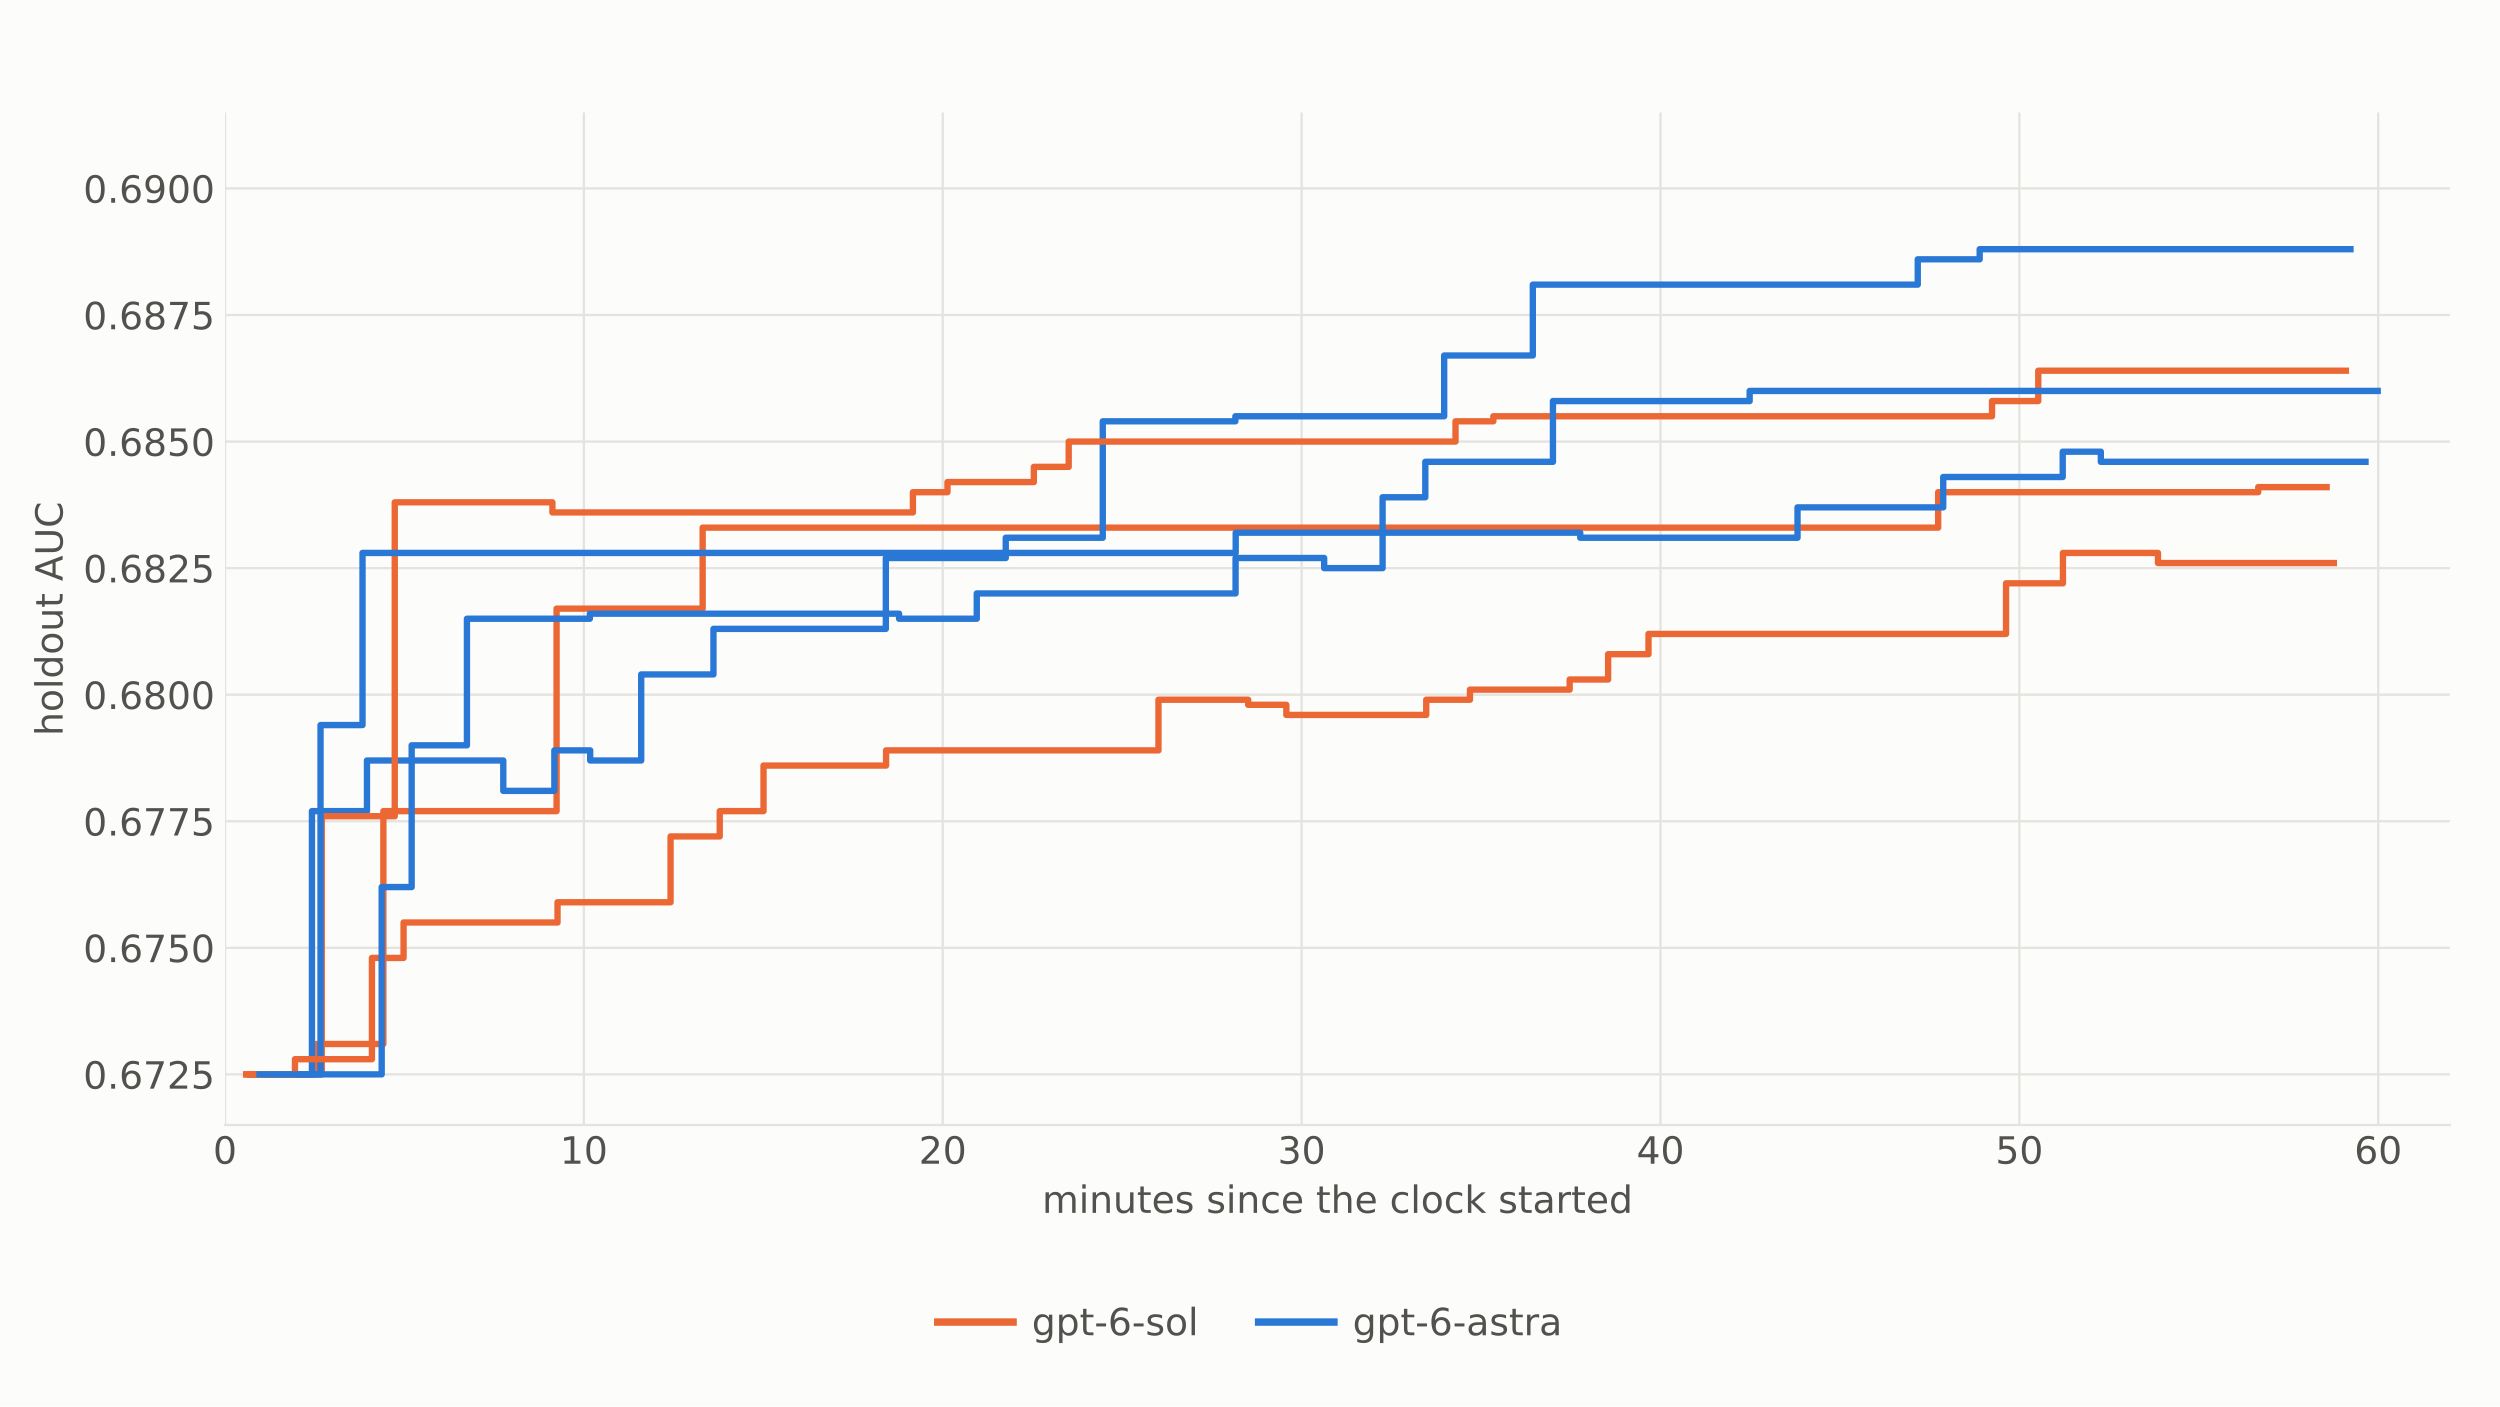
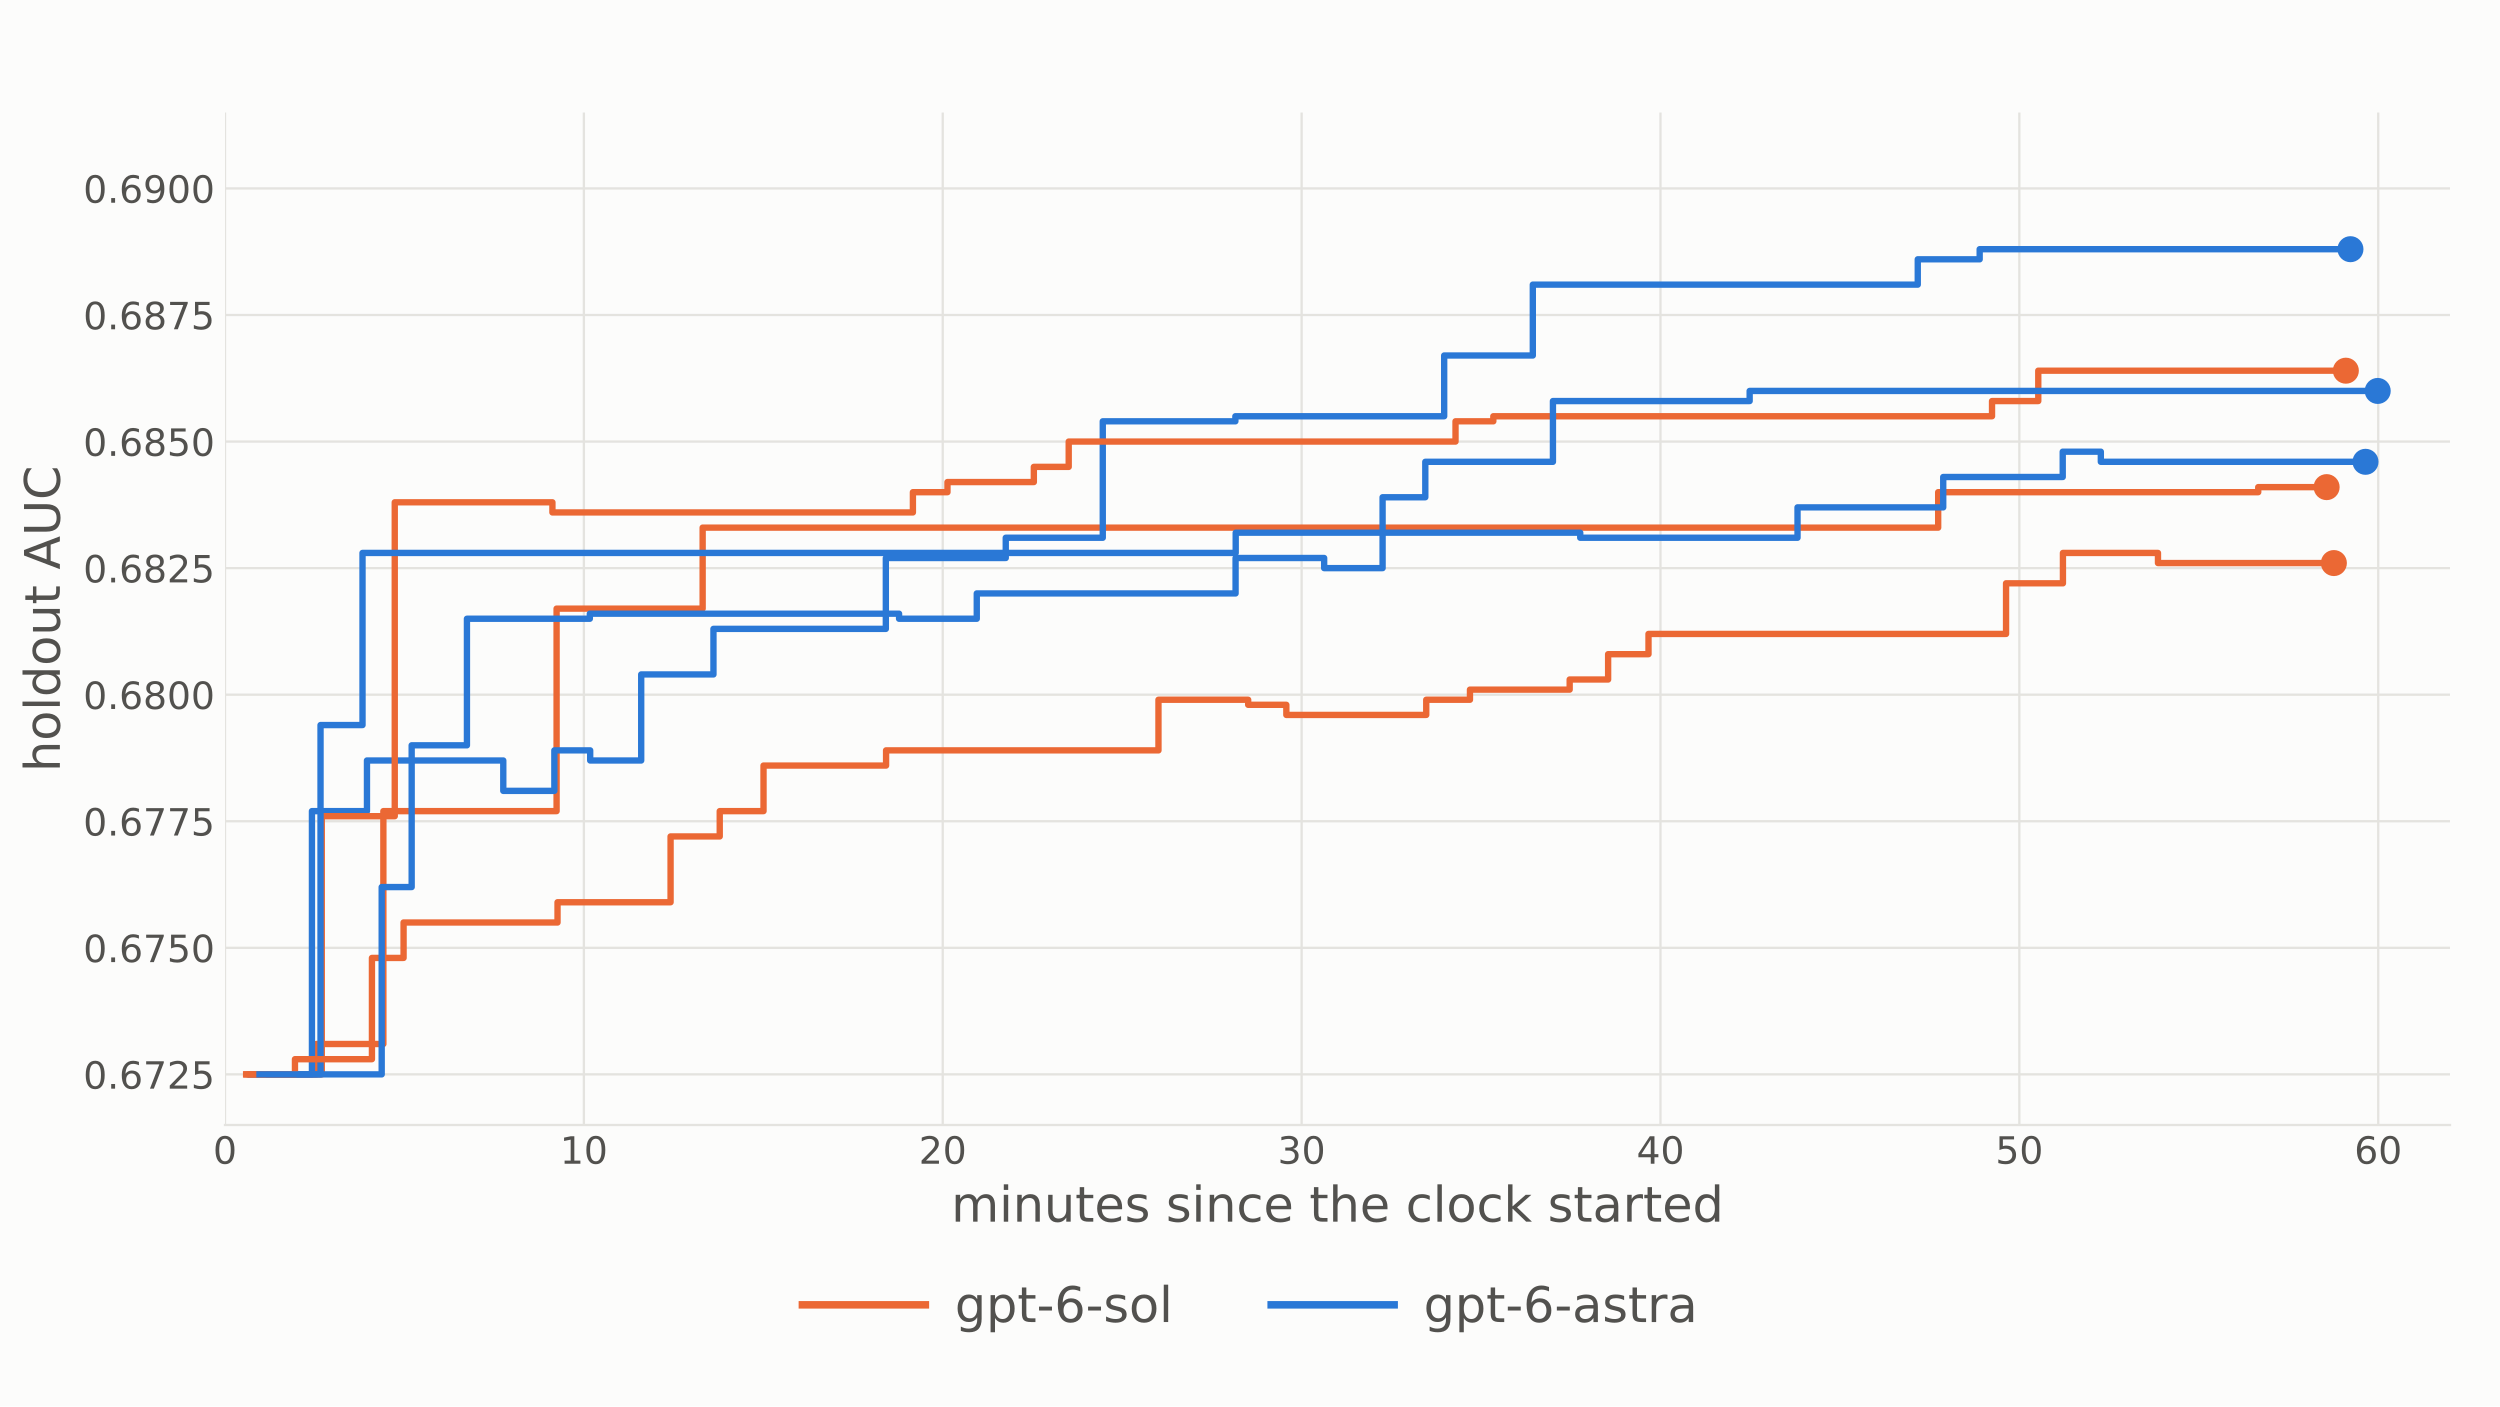
<svg xmlns="http://www.w3.org/2000/svg" xmlns:xlink="http://www.w3.org/1999/xlink" width="864pt" height="486pt" viewBox="0 0 864 486" version="1.1">
  <defs>
    <style type="text/css">*{stroke-linejoin: round; stroke-linecap: butt}</style>
  </defs>
  <g id="figure_1">
    <g id="patch_1">
      <path d="M 0 486  L 864 486  L 864 0  L 0 0  z " style="fill: #fcfcfb" />
    </g>
    <g id="axes_1">
      <g id="patch_2">
        <path d="M 77.76 388.8  L 846.72 388.8  L 846.72 38.88  L 77.76 38.88  z " style="fill: #fcfcfb" />
      </g>
      <g id="matplotlib.axis_1">
        <g id="xtick_1">
          <g id="line2d_1">
            <path d="M 77.76 388.8  L 77.76 38.88  " clip-path="url(#p71656392a3)" style="fill: none; stroke: #e4e3df; stroke-width: 0.8; stroke-linecap: square" />
          </g>
          <g id="line2d_2" />
          <g id="text_1">
            <g style="fill: #52514e" transform="translate(73.62438 402.177) scale(0.13 -0.13)">
              <defs>
                <path id="DejaVuSans-13" d="M 2034 4250  Q 1547 4250 1301 3770  Q 1056 3291 1056 2328  Q 1056 1369 1301 889  Q 1547 409 2034 409  Q 2525 409 2770 889  Q 3016 1369 3016 2328  Q 3016 3291 2770 3770  Q 2525 4250 2034 4250  z M 2034 4750  Q 2819 4750 3233 4129  Q 3647 3509 3647 2328  Q 3647 1150 3233 529  Q 2819 -91 2034 -91  Q 1250 -91 836 529  Q 422 1150 422 2328  Q 422 3509 836 4129  Q 1250 4750 2034 4750  z " transform="scale(0.015625)" />
              </defs>
              <use xlink:href="#DejaVuSans-13" />
            </g>
          </g>
        </g>
        <g id="xtick_2">
          <g id="line2d_3">
            <path d="M 201.786 388.8  L 201.786 38.88  " clip-path="url(#p71656392a3)" style="fill: none; stroke: #e4e3df; stroke-width: 0.8; stroke-linecap: square" />
          </g>
          <g id="line2d_4" />
          <g id="text_2">
            <g style="fill: #52514e" transform="translate(193.5146 402.177) scale(0.13 -0.13)">
              <defs>
                <path id="DejaVuSans-14" d="M 794 531  L 1825 531  L 1825 4091  L 703 3866  L 703 4441  L 1819 4666  L 2450 4666  L 2450 531  L 3481 531  L 3481 0  L 794 0  L 794 531  z " transform="scale(0.015625)" />
              </defs>
              <use xlink:href="#DejaVuSans-14" />
              <use xlink:href="#DejaVuSans-13" transform="translate(63.625 0)" />
            </g>
          </g>
        </g>
        <g id="xtick_3">
          <g id="line2d_5">
            <path d="M 325.812 388.8  L 325.812 38.88  " clip-path="url(#p71656392a3)" style="fill: none; stroke: #e4e3df; stroke-width: 0.8; stroke-linecap: square" />
          </g>
          <g id="line2d_6" />
          <g id="text_3">
            <g style="fill: #52514e" transform="translate(317.5404 402.177) scale(0.13 -0.13)">
              <defs>
                <path id="DejaVuSans-15" d="M 1228 531  L 3431 531  L 3431 0  L 469 0  L 469 531  Q 828 903 1448 1529  Q 2069 2156 2228 2338  Q 2531 2678 2651 2914  Q 2772 3150 2772 3378  Q 2772 3750 2511 3984  Q 2250 4219 1831 4219  Q 1534 4219 1204 4116  Q 875 4013 500 3803  L 500 4441  Q 881 4594 1212 4672  Q 1544 4750 1819 4750  Q 2544 4750 2975 4387  Q 3406 4025 3406 3419  Q 3406 3131 3298 2873  Q 3191 2616 2906 2266  Q 2828 2175 2409 1742  Q 1991 1309 1228 531  z " transform="scale(0.015625)" />
              </defs>
              <use xlink:href="#DejaVuSans-15" />
              <use xlink:href="#DejaVuSans-13" transform="translate(63.625 0)" />
            </g>
          </g>
        </g>
        <g id="xtick_4">
          <g id="line2d_7">
            <path d="M 449.837 388.8  L 449.837 38.88  " clip-path="url(#p71656392a3)" style="fill: none; stroke: #e4e3df; stroke-width: 0.8; stroke-linecap: square" />
          </g>
          <g id="line2d_8" />
          <g id="text_4">
            <g style="fill: #52514e" transform="translate(441.5662 402.177) scale(0.13 -0.13)">
              <defs>
                <path id="DejaVuSans-16" d="M 2597 2516  Q 3050 2419 3304 2112  Q 3559 1806 3559 1356  Q 3559 666 3084 287  Q 2609 -91 1734 -91  Q 1441 -91 1130 -33  Q 819 25 488 141  L 488 750  Q 750 597 1062 519  Q 1375 441 1716 441  Q 2309 441 2620 675  Q 2931 909 2931 1356  Q 2931 1769 2642 2001  Q 2353 2234 1838 2234  L 1294 2234  L 1294 2753  L 1863 2753  Q 2328 2753 2575 2939  Q 2822 3125 2822 3475  Q 2822 3834 2567 4026  Q 2313 4219 1838 4219  Q 1578 4219 1281 4162  Q 984 4106 628 3988  L 628 4550  Q 988 4650 1302 4700  Q 1616 4750 1894 4750  Q 2613 4750 3031 4423  Q 3450 4097 3450 3541  Q 3450 3153 3228 2886  Q 3006 2619 2597 2516  z " transform="scale(0.015625)" />
              </defs>
              <use xlink:href="#DejaVuSans-16" />
              <use xlink:href="#DejaVuSans-13" transform="translate(63.625 0)" />
            </g>
          </g>
        </g>
        <g id="xtick_5">
          <g id="line2d_9">
            <path d="M 573.863 388.8  L 573.863 38.88  " clip-path="url(#p71656392a3)" style="fill: none; stroke: #e4e3df; stroke-width: 0.8; stroke-linecap: square" />
          </g>
          <g id="line2d_10" />
          <g id="text_5">
            <g style="fill: #52514e" transform="translate(565.592 402.177) scale(0.13 -0.13)">
              <defs>
                <path id="DejaVuSans-17" d="M 2419 4116  L 825 1625  L 2419 1625  L 2419 4116  z M 2253 4666  L 3047 4666  L 3047 1625  L 3713 1625  L 3713 1100  L 3047 1100  L 3047 0  L 2419 0  L 2419 1100  L 313 1100  L 313 1709  L 2253 4666  z " transform="scale(0.015625)" />
              </defs>
              <use xlink:href="#DejaVuSans-17" />
              <use xlink:href="#DejaVuSans-13" transform="translate(63.625 0)" />
            </g>
          </g>
        </g>
        <g id="xtick_6">
          <g id="line2d_11">
            <path d="M 697.889 388.8  L 697.889 38.88  " clip-path="url(#p71656392a3)" style="fill: none; stroke: #e4e3df; stroke-width: 0.8; stroke-linecap: square" />
          </g>
          <g id="line2d_12" />
          <g id="text_6">
            <g style="fill: #52514e" transform="translate(689.6178 402.177) scale(0.13 -0.13)">
              <defs>
                <path id="DejaVuSans-18" d="M 691 4666  L 3169 4666  L 3169 4134  L 1269 4134  L 1269 2991  Q 1406 3038 1543 3061  Q 1681 3084 1819 3084  Q 2600 3084 3056 2656  Q 3513 2228 3513 1497  Q 3513 744 3044 326  Q 2575 -91 1722 -91  Q 1428 -91 1123 -41  Q 819 9 494 109  L 494 744  Q 775 591 1075 516  Q 1375 441 1709 441  Q 2250 441 2565 725  Q 2881 1009 2881 1497  Q 2881 1984 2565 2268  Q 2250 2553 1709 2553  Q 1456 2553 1204 2497  Q 953 2441 691 2322  L 691 4666  z " transform="scale(0.015625)" />
              </defs>
              <use xlink:href="#DejaVuSans-18" />
              <use xlink:href="#DejaVuSans-13" transform="translate(63.625 0)" />
            </g>
          </g>
        </g>
        <g id="xtick_7">
          <g id="line2d_13">
            <path d="M 821.915 388.8  L 821.915 38.88  " clip-path="url(#p71656392a3)" style="fill: none; stroke: #e4e3df; stroke-width: 0.8; stroke-linecap: square" />
          </g>
          <g id="line2d_14" />
          <g id="text_7">
            <g style="fill: #52514e" transform="translate(813.6436 402.177) scale(0.13 -0.13)">
              <defs>
                <path id="DejaVuSans-19" d="M 2113 2584  Q 1688 2584 1439 2293  Q 1191 2003 1191 1497  Q 1191 994 1439 701  Q 1688 409 2113 409  Q 2538 409 2786 701  Q 3034 994 3034 1497  Q 3034 2003 2786 2293  Q 2538 2584 2113 2584  z M 3366 4563  L 3366 3988  Q 3128 4100 2886 4159  Q 2644 4219 2406 4219  Q 1781 4219 1451 3797  Q 1122 3375 1075 2522  Q 1259 2794 1537 2939  Q 1816 3084 2150 3084  Q 2853 3084 3261 2657  Q 3669 2231 3669 1497  Q 3669 778 3244 343  Q 2819 -91 2113 -91  Q 1303 -91 875 529  Q 447 1150 447 2328  Q 447 3434 972 4092  Q 1497 4750 2381 4750  Q 2619 4750 2861 4703  Q 3103 4656 3366 4563  z " transform="scale(0.015625)" />
              </defs>
              <use xlink:href="#DejaVuSans-19" />
              <use xlink:href="#DejaVuSans-13" transform="translate(63.625 0)" />
            </g>
          </g>
        </g>
        <g id="text_8">
-           <g style="fill: #52514e" transform="translate(360.1565 419.178) scale(0.13 -0.13)">
+           <g style="fill: #52514e" transform="translate(328.7462 422.2173) scale(0.17 -0.17)">
            <defs>
              <path id="DejaVuSans-50" d="M 3328 2828  Q 3544 3216 3844 3400  Q 4144 3584 4550 3584  Q 5097 3584 5394 3201  Q 5691 2819 5691 2113  L 5691 0  L 5113 0  L 5113 2094  Q 5113 2597 4934 2840  Q 4756 3084 4391 3084  Q 3944 3084 3684 2787  Q 3425 2491 3425 1978  L 3425 0  L 2847 0  L 2847 2094  Q 2847 2600 2669 2842  Q 2491 3084 2119 3084  Q 1678 3084 1418 2786  Q 1159 2488 1159 1978  L 1159 0  L 581 0  L 581 3500  L 1159 3500  L 1159 2956  Q 1356 3278 1631 3431  Q 1906 3584 2284 3584  Q 2666 3584 2933 3390  Q 3200 3197 3328 2828  z " transform="scale(0.015625)" />
              <path id="DejaVuSans-4c" d="M 603 3500  L 1178 3500  L 1178 0  L 603 0  L 603 3500  z M 603 4863  L 1178 4863  L 1178 4134  L 603 4134  L 603 4863  z " transform="scale(0.015625)" />
              <path id="DejaVuSans-51" d="M 3513 2113  L 3513 0  L 2938 0  L 2938 2094  Q 2938 2591 2744 2837  Q 2550 3084 2163 3084  Q 1697 3084 1428 2787  Q 1159 2491 1159 1978  L 1159 0  L 581 0  L 581 3500  L 1159 3500  L 1159 2956  Q 1366 3272 1645 3428  Q 1925 3584 2291 3584  Q 2894 3584 3203 3211  Q 3513 2838 3513 2113  z " transform="scale(0.015625)" />
              <path id="DejaVuSans-58" d="M 544 1381  L 544 3500  L 1119 3500  L 1119 1403  Q 1119 906 1312 657  Q 1506 409 1894 409  Q 2359 409 2629 706  Q 2900 1003 2900 1516  L 2900 3500  L 3475 3500  L 3475 0  L 2900 0  L 2900 538  Q 2691 219 2414 64  Q 2138 -91 1772 -91  Q 1169 -91 856 284  Q 544 659 544 1381  z M 1991 3584  L 1991 3584  z " transform="scale(0.015625)" />
              <path id="DejaVuSans-57" d="M 1172 4494  L 1172 3500  L 2356 3500  L 2356 3053  L 1172 3053  L 1172 1153  Q 1172 725 1289 603  Q 1406 481 1766 481  L 2356 481  L 2356 0  L 1766 0  Q 1100 0 847 248  Q 594 497 594 1153  L 594 3053  L 172 3053  L 172 3500  L 594 3500  L 594 4494  L 1172 4494  z " transform="scale(0.015625)" />
              <path id="DejaVuSans-48" d="M 3597 1894  L 3597 1613  L 953 1613  Q 991 1019 1311 708  Q 1631 397 2203 397  Q 2534 397 2845 478  Q 3156 559 3463 722  L 3463 178  Q 3153 47 2828 -22  Q 2503 -91 2169 -91  Q 1331 -91 842 396  Q 353 884 353 1716  Q 353 2575 817 3079  Q 1281 3584 2069 3584  Q 2775 3584 3186 3129  Q 3597 2675 3597 1894  z M 3022 2063  Q 3016 2534 2758 2815  Q 2500 3097 2075 3097  Q 1594 3097 1305 2825  Q 1016 2553 972 2059  L 3022 2063  z " transform="scale(0.015625)" />
              <path id="DejaVuSans-56" d="M 2834 3397  L 2834 2853  Q 2591 2978 2328 3040  Q 2066 3103 1784 3103  Q 1356 3103 1142 2972  Q 928 2841 928 2578  Q 928 2378 1081 2264  Q 1234 2150 1697 2047  L 1894 2003  Q 2506 1872 2764 1633  Q 3022 1394 3022 966  Q 3022 478 2636 193  Q 2250 -91 1575 -91  Q 1294 -91 989 -36  Q 684 19 347 128  L 347 722  Q 666 556 975 473  Q 1284 391 1588 391  Q 1994 391 2212 530  Q 2431 669 2431 922  Q 2431 1156 2273 1281  Q 2116 1406 1581 1522  L 1381 1569  Q 847 1681 609 1914  Q 372 2147 372 2553  Q 372 3047 722 3315  Q 1072 3584 1716 3584  Q 2034 3584 2315 3537  Q 2597 3491 2834 3397  z " transform="scale(0.015625)" />
              <path id="DejaVuSans-3" transform="scale(0.015625)" />
              <path id="DejaVuSans-46" d="M 3122 3366  L 3122 2828  Q 2878 2963 2633 3030  Q 2388 3097 2138 3097  Q 1578 3097 1268 2742  Q 959 2388 959 1747  Q 959 1106 1268 751  Q 1578 397 2138 397  Q 2388 397 2633 464  Q 2878 531 3122 666  L 3122 134  Q 2881 22 2623 -34  Q 2366 -91 2075 -91  Q 1284 -91 818 406  Q 353 903 353 1747  Q 353 2603 823 3093  Q 1294 3584 2113 3584  Q 2378 3584 2631 3529  Q 2884 3475 3122 3366  z " transform="scale(0.015625)" />
              <path id="DejaVuSans-4b" d="M 3513 2113  L 3513 0  L 2938 0  L 2938 2094  Q 2938 2591 2744 2837  Q 2550 3084 2163 3084  Q 1697 3084 1428 2787  Q 1159 2491 1159 1978  L 1159 0  L 581 0  L 581 4863  L 1159 4863  L 1159 2956  Q 1366 3272 1645 3428  Q 1925 3584 2291 3584  Q 2894 3584 3203 3211  Q 3513 2838 3513 2113  z " transform="scale(0.015625)" />
              <path id="DejaVuSans-4f" d="M 603 4863  L 1178 4863  L 1178 0  L 603 0  L 603 4863  z " transform="scale(0.015625)" />
              <path id="DejaVuSans-52" d="M 1959 3097  Q 1497 3097 1228 2736  Q 959 2375 959 1747  Q 959 1119 1226 758  Q 1494 397 1959 397  Q 2419 397 2687 759  Q 2956 1122 2956 1747  Q 2956 2369 2687 2733  Q 2419 3097 1959 3097  z M 1959 3584  Q 2709 3584 3137 3096  Q 3566 2609 3566 1747  Q 3566 888 3137 398  Q 2709 -91 1959 -91  Q 1206 -91 779 398  Q 353 888 353 1747  Q 353 2609 779 3096  Q 1206 3584 1959 3584  z " transform="scale(0.015625)" />
              <path id="DejaVuSans-4e" d="M 581 4863  L 1159 4863  L 1159 1991  L 2875 3500  L 3609 3500  L 1753 1863  L 3688 0  L 2938 0  L 1159 1709  L 1159 0  L 581 0  L 581 4863  z " transform="scale(0.015625)" />
              <path id="DejaVuSans-44" d="M 2194 1759  Q 1497 1759 1228 1600  Q 959 1441 959 1056  Q 959 750 1161 570  Q 1363 391 1709 391  Q 2188 391 2477 730  Q 2766 1069 2766 1631  L 2766 1759  L 2194 1759  z M 3341 1997  L 3341 0  L 2766 0  L 2766 531  Q 2569 213 2275 61  Q 1981 -91 1556 -91  Q 1019 -91 701 211  Q 384 513 384 1019  Q 384 1609 779 1909  Q 1175 2209 1959 2209  L 2766 2209  L 2766 2266  Q 2766 2663 2505 2880  Q 2244 3097 1772 3097  Q 1472 3097 1187 3025  Q 903 2953 641 2809  L 641 3341  Q 956 3463 1253 3523  Q 1550 3584 1831 3584  Q 2591 3584 2966 3190  Q 3341 2797 3341 1997  z " transform="scale(0.015625)" />
              <path id="DejaVuSans-55" d="M 2631 2963  Q 2534 3019 2420 3045  Q 2306 3072 2169 3072  Q 1681 3072 1420 2755  Q 1159 2438 1159 1844  L 1159 0  L 581 0  L 581 3500  L 1159 3500  L 1159 2956  Q 1341 3275 1631 3429  Q 1922 3584 2338 3584  Q 2397 3584 2469 3576  Q 2541 3569 2628 3553  L 2631 2963  z " transform="scale(0.015625)" />
              <path id="DejaVuSans-47" d="M 2906 2969  L 2906 4863  L 3481 4863  L 3481 0  L 2906 0  L 2906 525  Q 2725 213 2448 61  Q 2172 -91 1784 -91  Q 1150 -91 751 415  Q 353 922 353 1747  Q 353 2572 751 3078  Q 1150 3584 1784 3584  Q 2172 3584 2448 3432  Q 2725 3281 2906 2969  z M 947 1747  Q 947 1113 1208 752  Q 1469 391 1925 391  Q 2381 391 2643 752  Q 2906 1113 2906 1747  Q 2906 2381 2643 2742  Q 2381 3103 1925 3103  Q 1469 3103 1208 2742  Q 947 2381 947 1747  z " transform="scale(0.015625)" />
            </defs>
            <use xlink:href="#DejaVuSans-50" />
            <use xlink:href="#DejaVuSans-4c" transform="translate(97.40625 0)" />
            <use xlink:href="#DejaVuSans-51" transform="translate(125.1875 0)" />
            <use xlink:href="#DejaVuSans-58" transform="translate(188.5625 0)" />
            <use xlink:href="#DejaVuSans-57" transform="translate(251.9375 0)" />
            <use xlink:href="#DejaVuSans-48" transform="translate(291.1406 0)" />
            <use xlink:href="#DejaVuSans-56" transform="translate(352.6719 0)" />
            <use xlink:href="#DejaVuSans-3" transform="translate(404.7656 0)" />
            <use xlink:href="#DejaVuSans-56" transform="translate(436.5469 0)" />
            <use xlink:href="#DejaVuSans-4c" transform="translate(488.6406 0)" />
            <use xlink:href="#DejaVuSans-51" transform="translate(516.4219 0)" />
            <use xlink:href="#DejaVuSans-46" transform="translate(579.7969 0)" />
            <use xlink:href="#DejaVuSans-48" transform="translate(634.7812 0)" />
            <use xlink:href="#DejaVuSans-3" transform="translate(696.3125 0)" />
            <use xlink:href="#DejaVuSans-57" transform="translate(728.0938 0)" />
            <use xlink:href="#DejaVuSans-4b" transform="translate(767.2969 0)" />
            <use xlink:href="#DejaVuSans-48" transform="translate(830.6719 0)" />
            <use xlink:href="#DejaVuSans-3" transform="translate(892.2031 0)" />
            <use xlink:href="#DejaVuSans-46" transform="translate(923.9844 0)" />
            <use xlink:href="#DejaVuSans-4f" transform="translate(978.9688 0)" />
            <use xlink:href="#DejaVuSans-52" transform="translate(1006.75 0)" />
            <use xlink:href="#DejaVuSans-46" transform="translate(1067.938 0)" />
            <use xlink:href="#DejaVuSans-4e" transform="translate(1122.922 0)" />
            <use xlink:href="#DejaVuSans-3" transform="translate(1180.828 0)" />
            <use xlink:href="#DejaVuSans-56" transform="translate(1212.609 0)" />
            <use xlink:href="#DejaVuSans-57" transform="translate(1264.703 0)" />
            <use xlink:href="#DejaVuSans-44" transform="translate(1303.906 0)" />
            <use xlink:href="#DejaVuSans-55" transform="translate(1365.188 0)" />
            <use xlink:href="#DejaVuSans-57" transform="translate(1406.297 0)" />
            <use xlink:href="#DejaVuSans-48" transform="translate(1445.5 0)" />
            <use xlink:href="#DejaVuSans-47" transform="translate(1507.031 0)" />
          </g>
        </g>
      </g>
      <g id="matplotlib.axis_2">
        <g id="ytick_1">
          <g id="line2d_15">
            <path d="M 77.76 371.304  L 846.72 371.304  " clip-path="url(#p71656392a3)" style="fill: none; stroke: #e4e3df; stroke-width: 0.8; stroke-linecap: square" />
          </g>
          <g id="line2d_16" />
          <g id="text_9">
            <g style="fill: #52514e" transform="translate(28.77219 376.2425) scale(0.13 -0.13)">
              <defs>
                <path id="DejaVuSans-11" d="M 684 794  L 1344 794  L 1344 0  L 684 0  L 684 794  z " transform="scale(0.015625)" />
                <path id="DejaVuSans-1a" d="M 525 4666  L 3525 4666  L 3525 4397  L 1831 0  L 1172 0  L 2766 4134  L 525 4134  L 525 4666  z " transform="scale(0.015625)" />
              </defs>
              <use xlink:href="#DejaVuSans-13" />
              <use xlink:href="#DejaVuSans-11" transform="translate(63.625 0)" />
              <use xlink:href="#DejaVuSans-19" transform="translate(95.40625 0)" />
              <use xlink:href="#DejaVuSans-1a" transform="translate(159.0312 0)" />
              <use xlink:href="#DejaVuSans-15" transform="translate(222.6562 0)" />
              <use xlink:href="#DejaVuSans-18" transform="translate(286.2812 0)" />
            </g>
          </g>
        </g>
        <g id="ytick_2">
          <g id="line2d_17">
            <path d="M 77.76 327.564  L 846.72 327.564  " clip-path="url(#p71656392a3)" style="fill: none; stroke: #e4e3df; stroke-width: 0.8; stroke-linecap: square" />
          </g>
          <g id="line2d_18" />
          <g id="text_10">
            <g style="fill: #52514e" transform="translate(28.77219 332.5025) scale(0.13 -0.13)">
              <use xlink:href="#DejaVuSans-13" />
              <use xlink:href="#DejaVuSans-11" transform="translate(63.625 0)" />
              <use xlink:href="#DejaVuSans-19" transform="translate(95.40625 0)" />
              <use xlink:href="#DejaVuSans-1a" transform="translate(159.0312 0)" />
              <use xlink:href="#DejaVuSans-18" transform="translate(222.6562 0)" />
              <use xlink:href="#DejaVuSans-13" transform="translate(286.2812 0)" />
            </g>
          </g>
        </g>
        <g id="ytick_3">
          <g id="line2d_19">
            <path d="M 77.76 283.824  L 846.72 283.824  " clip-path="url(#p71656392a3)" style="fill: none; stroke: #e4e3df; stroke-width: 0.8; stroke-linecap: square" />
          </g>
          <g id="line2d_20" />
          <g id="text_11">
            <g style="fill: #52514e" transform="translate(28.77219 288.7625) scale(0.13 -0.13)">
              <use xlink:href="#DejaVuSans-13" />
              <use xlink:href="#DejaVuSans-11" transform="translate(63.625 0)" />
              <use xlink:href="#DejaVuSans-19" transform="translate(95.40625 0)" />
              <use xlink:href="#DejaVuSans-1a" transform="translate(159.0312 0)" />
              <use xlink:href="#DejaVuSans-1a" transform="translate(222.6562 0)" />
              <use xlink:href="#DejaVuSans-18" transform="translate(286.2812 0)" />
            </g>
          </g>
        </g>
        <g id="ytick_4">
          <g id="line2d_21">
            <path d="M 77.76 240.084  L 846.72 240.084  " clip-path="url(#p71656392a3)" style="fill: none; stroke: #e4e3df; stroke-width: 0.8; stroke-linecap: square" />
          </g>
          <g id="line2d_22" />
          <g id="text_12">
            <g style="fill: #52514e" transform="translate(28.77219 245.0225) scale(0.13 -0.13)">
              <defs>
                <path id="DejaVuSans-1b" d="M 2034 2216  Q 1584 2216 1326 1975  Q 1069 1734 1069 1313  Q 1069 891 1326 650  Q 1584 409 2034 409  Q 2484 409 2743 651  Q 3003 894 3003 1313  Q 3003 1734 2745 1975  Q 2488 2216 2034 2216  z M 1403 2484  Q 997 2584 770 2862  Q 544 3141 544 3541  Q 544 4100 942 4425  Q 1341 4750 2034 4750  Q 2731 4750 3128 4425  Q 3525 4100 3525 3541  Q 3525 3141 3298 2862  Q 3072 2584 2669 2484  Q 3125 2378 3379 2068  Q 3634 1759 3634 1313  Q 3634 634 3220 271  Q 2806 -91 2034 -91  Q 1263 -91 848 271  Q 434 634 434 1313  Q 434 1759 690 2068  Q 947 2378 1403 2484  z M 1172 3481  Q 1172 3119 1398 2916  Q 1625 2713 2034 2713  Q 2441 2713 2670 2916  Q 2900 3119 2900 3481  Q 2900 3844 2670 4047  Q 2441 4250 2034 4250  Q 1625 4250 1398 4047  Q 1172 3844 1172 3481  z " transform="scale(0.015625)" />
              </defs>
              <use xlink:href="#DejaVuSans-13" />
              <use xlink:href="#DejaVuSans-11" transform="translate(63.625 0)" />
              <use xlink:href="#DejaVuSans-19" transform="translate(95.40625 0)" />
              <use xlink:href="#DejaVuSans-1b" transform="translate(159.0312 0)" />
              <use xlink:href="#DejaVuSans-13" transform="translate(222.6562 0)" />
              <use xlink:href="#DejaVuSans-13" transform="translate(286.2812 0)" />
            </g>
          </g>
        </g>
        <g id="ytick_5">
          <g id="line2d_23">
            <path d="M 77.76 196.344  L 846.72 196.344  " clip-path="url(#p71656392a3)" style="fill: none; stroke: #e4e3df; stroke-width: 0.8; stroke-linecap: square" />
          </g>
          <g id="line2d_24" />
          <g id="text_13">
            <g style="fill: #52514e" transform="translate(28.77219 201.2825) scale(0.13 -0.13)">
              <use xlink:href="#DejaVuSans-13" />
              <use xlink:href="#DejaVuSans-11" transform="translate(63.625 0)" />
              <use xlink:href="#DejaVuSans-19" transform="translate(95.40625 0)" />
              <use xlink:href="#DejaVuSans-1b" transform="translate(159.0312 0)" />
              <use xlink:href="#DejaVuSans-15" transform="translate(222.6562 0)" />
              <use xlink:href="#DejaVuSans-18" transform="translate(286.2812 0)" />
            </g>
          </g>
        </g>
        <g id="ytick_6">
          <g id="line2d_25">
            <path d="M 77.76 152.604  L 846.72 152.604  " clip-path="url(#p71656392a3)" style="fill: none; stroke: #e4e3df; stroke-width: 0.8; stroke-linecap: square" />
          </g>
          <g id="line2d_26" />
          <g id="text_14">
            <g style="fill: #52514e" transform="translate(28.77219 157.5425) scale(0.13 -0.13)">
              <use xlink:href="#DejaVuSans-13" />
              <use xlink:href="#DejaVuSans-11" transform="translate(63.625 0)" />
              <use xlink:href="#DejaVuSans-19" transform="translate(95.40625 0)" />
              <use xlink:href="#DejaVuSans-1b" transform="translate(159.0312 0)" />
              <use xlink:href="#DejaVuSans-18" transform="translate(222.6562 0)" />
              <use xlink:href="#DejaVuSans-13" transform="translate(286.2812 0)" />
            </g>
          </g>
        </g>
        <g id="ytick_7">
          <g id="line2d_27">
            <path d="M 77.76 108.864  L 846.72 108.864  " clip-path="url(#p71656392a3)" style="fill: none; stroke: #e4e3df; stroke-width: 0.8; stroke-linecap: square" />
          </g>
          <g id="line2d_28" />
          <g id="text_15">
            <g style="fill: #52514e" transform="translate(28.77219 113.8025) scale(0.13 -0.13)">
              <use xlink:href="#DejaVuSans-13" />
              <use xlink:href="#DejaVuSans-11" transform="translate(63.625 0)" />
              <use xlink:href="#DejaVuSans-19" transform="translate(95.40625 0)" />
              <use xlink:href="#DejaVuSans-1b" transform="translate(159.0312 0)" />
              <use xlink:href="#DejaVuSans-1a" transform="translate(222.6562 0)" />
              <use xlink:href="#DejaVuSans-18" transform="translate(286.2812 0)" />
            </g>
          </g>
        </g>
        <g id="ytick_8">
          <g id="line2d_29">
            <path d="M 77.76 65.124  L 846.72 65.124  " clip-path="url(#p71656392a3)" style="fill: none; stroke: #e4e3df; stroke-width: 0.8; stroke-linecap: square" />
          </g>
          <g id="line2d_30" />
          <g id="text_16">
            <g style="fill: #52514e" transform="translate(28.77219 70.06248) scale(0.13 -0.13)">
              <defs>
                <path id="DejaVuSans-1c" d="M 703 97  L 703 672  Q 941 559 1184 500  Q 1428 441 1663 441  Q 2288 441 2617 861  Q 2947 1281 2994 2138  Q 2813 1869 2534 1725  Q 2256 1581 1919 1581  Q 1219 1581 811 2004  Q 403 2428 403 3163  Q 403 3881 828 4315  Q 1253 4750 1959 4750  Q 2769 4750 3195 4129  Q 3622 3509 3622 2328  Q 3622 1225 3098 567  Q 2575 -91 1691 -91  Q 1453 -91 1209 -44  Q 966 3 703 97  z M 1959 2075  Q 2384 2075 2632 2365  Q 2881 2656 2881 3163  Q 2881 3666 2632 3958  Q 2384 4250 1959 4250  Q 1534 4250 1286 3958  Q 1038 3666 1038 3163  Q 1038 2656 1286 2365  Q 1534 2075 1959 2075  z " transform="scale(0.015625)" />
              </defs>
              <use xlink:href="#DejaVuSans-13" />
              <use xlink:href="#DejaVuSans-11" transform="translate(63.625 0)" />
              <use xlink:href="#DejaVuSans-19" transform="translate(95.40625 0)" />
              <use xlink:href="#DejaVuSans-1c" transform="translate(159.0312 0)" />
              <use xlink:href="#DejaVuSans-13" transform="translate(222.6562 0)" />
              <use xlink:href="#DejaVuSans-13" transform="translate(286.2812 0)" />
            </g>
          </g>
        </g>
        <g id="text_17">
-           <g style="fill: #52514e" transform="translate(21.64914 254.3218) rotate(-90) scale(0.13 -0.13)">
+           <g style="fill: #52514e" transform="translate(20.6882 266.7777) rotate(-90) scale(0.17 -0.17)">
            <defs>
              <path id="DejaVuSans-24" d="M 2188 4044  L 1331 1722  L 3047 1722  L 2188 4044  z M 1831 4666  L 2547 4666  L 4325 0  L 3669 0  L 3244 1197  L 1141 1197  L 716 0  L 50 0  L 1831 4666  z " transform="scale(0.015625)" />
              <path id="DejaVuSans-38" d="M 556 4666  L 1191 4666  L 1191 1831  Q 1191 1081 1462 751  Q 1734 422 2344 422  Q 2950 422 3222 751  Q 3494 1081 3494 1831  L 3494 4666  L 4128 4666  L 4128 1753  Q 4128 841 3676 375  Q 3225 -91 2344 -91  Q 1459 -91 1007 375  Q 556 841 556 1753  L 556 4666  z " transform="scale(0.015625)" />
              <path id="DejaVuSans-26" d="M 4122 4306  L 4122 3641  Q 3803 3938 3442 4084  Q 3081 4231 2675 4231  Q 1875 4231 1450 3742  Q 1025 3253 1025 2328  Q 1025 1406 1450 917  Q 1875 428 2675 428  Q 3081 428 3442 575  Q 3803 722 4122 1019  L 4122 359  Q 3791 134 3420 21  Q 3050 -91 2638 -91  Q 1578 -91 968 557  Q 359 1206 359 2328  Q 359 3453 968 4101  Q 1578 4750 2638 4750  Q 3056 4750 3426 4639  Q 3797 4528 4122 4306  z " transform="scale(0.015625)" />
            </defs>
            <use xlink:href="#DejaVuSans-4b" />
            <use xlink:href="#DejaVuSans-52" transform="translate(63.375 0)" />
            <use xlink:href="#DejaVuSans-4f" transform="translate(124.5625 0)" />
            <use xlink:href="#DejaVuSans-47" transform="translate(152.3438 0)" />
            <use xlink:href="#DejaVuSans-52" transform="translate(215.8281 0)" />
            <use xlink:href="#DejaVuSans-58" transform="translate(277.0156 0)" />
            <use xlink:href="#DejaVuSans-57" transform="translate(340.3906 0)" />
            <use xlink:href="#DejaVuSans-3" transform="translate(379.5938 0)" />
            <use xlink:href="#DejaVuSans-24" transform="translate(411.375 0)" />
            <use xlink:href="#DejaVuSans-38" transform="translate(479.7812 0)" />
            <use xlink:href="#DejaVuSans-26" transform="translate(552.9688 0)" />
          </g>
        </g>
      </g>
      <g id="line2d_31">
        <path d="M 86.314 371.304  L 109.32 371.304  L 109.32 360.806  L 132.493 360.806  L 132.493 280.325  L 192.356 280.325  L 192.356 210.341  L 242.834 210.341  L 242.834 182.347  L 489.377 182.347  L 489.377 182.347  L 669.834 182.347  L 669.834 170.1  L 780.445 170.1  L 780.445 168.35  L 804.081 168.35  L 804.081 168.35  " clip-path="url(#p71656392a3)" style="fill: none; stroke: #eb6834; stroke-width: 2.2; stroke-linecap: square" />
      </g>
      <g id="line2d_32">
        <path d="M 86.722 371.304  L 107.806 371.304  L 107.806 280.325  L 126.823 280.325  L 126.823 262.829  L 141.314 262.829  L 141.314 262.829  L 173.933 262.829  L 173.933 273.326  L 191.586 273.326  L 191.586 259.33  L 203.968 259.33  L 203.968 262.829  L 221.6 262.829  L 221.6 233.086  L 246.57 233.086  L 246.57 217.339  L 306.144 217.339  L 306.144 192.845  L 347.589 192.845  L 347.589 185.846  L 381.118 185.846  L 381.118 145.606  L 426.945 145.606  L 426.945 143.856  L 499.108 143.856  L 499.108 122.861  L 529.742 122.861  L 529.742 98.366  L 662.78 98.366  L 662.78 89.618  L 684.175 89.618  L 684.175 86.119  L 802.95 86.119  L 802.95 86.119  L 812.314 86.119  L 812.314 86.119  " clip-path="url(#p71656392a3)" style="fill: none; stroke: #2a78d6; stroke-width: 2.2; stroke-linecap: square" />
      </g>
      <g id="line2d_33">
        <path d="M 85.06 371.304  L 111.208 371.304  L 111.208 282.074  L 136.427 282.074  L 136.427 173.599  L 190.916 173.599  L 190.916 177.098  L 315.5 177.098  L 315.5 170.1  L 327.447 170.1  L 327.447 166.601  L 357.296 166.601  L 357.296 161.352  L 369.347 161.352  L 369.347 152.604  L 503.027 152.604  L 503.027 145.606  L 516.091 145.606  L 516.091 143.856  L 688.445 143.856  L 688.445 138.607  L 704.424 138.607  L 704.424 128.11  L 770.964 128.11  L 770.964 128.11  L 810.724 128.11  L 810.724 128.11  " clip-path="url(#p71656392a3)" style="fill: none; stroke: #eb6834; stroke-width: 2.2; stroke-linecap: square" />
      </g>
      <g id="line2d_34">
        <path d="M 93.018 371.304  L 110.775 371.304  L 110.775 250.582  L 125.286 250.582  L 125.286 191.095  L 153.956 191.095  L 153.956 191.095  L 238.872 191.095  L 238.872 191.095  L 427.061 191.095  L 427.061 184.097  L 492.051 184.097  L 492.051 184.097  L 546.126 184.097  L 546.126 185.846  L 621.223 185.846  L 621.223 175.349  L 671.578 175.349  L 671.578 164.851  L 712.878 164.851  L 712.878 156.103  L 726.046 156.103  L 726.046 159.602  L 817.518 159.602  L 817.518 159.602  " clip-path="url(#p71656392a3)" style="fill: none; stroke: #2a78d6; stroke-width: 2.2; stroke-linecap: square" />
      </g>
      <g id="line2d_35">
        <path d="M 85.214 371.304  L 101.937 371.304  L 101.937 366.055  L 128.54 366.055  L 128.54 331.063  L 139.475 331.063  L 139.475 318.816  L 192.682 318.816  L 192.682 311.818  L 217.86 311.818  L 217.86 311.818  L 231.751 311.818  L 231.751 289.073  L 248.742 289.073  L 248.742 280.325  L 263.873 280.325  L 263.873 264.578  L 276.669 264.578  L 276.669 264.578  L 306.228 264.578  L 306.228 259.33  L 400.364 259.33  L 400.364 241.834  L 431.37 241.834  L 431.37 243.583  L 444.558 243.583  L 444.558 247.082  L 492.908 247.082  L 492.908 241.834  L 508.018 241.834  L 508.018 238.334  L 542.477 238.334  L 542.477 234.835  L 555.768 234.835  L 555.768 226.087  L 569.721 226.087  L 569.721 219.089  L 693.292 219.089  L 693.292 201.593  L 712.95 201.593  L 712.95 191.095  L 745.796 191.095  L 745.796 194.594  L 806.584 194.594  L 806.584 194.594  " clip-path="url(#p71656392a3)" style="fill: none; stroke: #eb6834; stroke-width: 2.2; stroke-linecap: square" />
      </g>
      <g id="line2d_36">
        <path d="M 89.685 371.304  L 116.95 371.304  L 116.95 371.304  L 131.915 371.304  L 131.915 306.569  L 142.272 306.569  L 142.272 257.58  L 161.372 257.58  L 161.372 213.84  L 203.85 213.84  L 203.85 212.09  L 268.84 212.09  L 268.84 212.09  L 310.719 212.09  L 310.719 213.84  L 337.571 213.84  L 337.571 205.092  L 427.014 205.092  L 427.014 192.845  L 457.628 192.845  L 457.628 196.344  L 477.823 196.344  L 477.823 171.85  L 492.582 171.85  L 492.582 159.602  L 536.694 159.602  L 536.694 138.607  L 550.296 138.607  L 550.296 138.607  L 586.119 138.607  L 586.119 138.607  L 604.681 138.607  L 604.681 135.108  L 620.329 135.108  L 620.329 135.108  L 635.564 135.108  L 635.564 135.108  L 796.425 135.108  L 796.425 135.108  L 821.736 135.108  L 821.736 135.108  " clip-path="url(#p71656392a3)" style="fill: none; stroke: #2a78d6; stroke-width: 2.2; stroke-linecap: square" />
      </g>
      <g id="patch_3">
        <path d="M 77.76 388.8  L 846.72 388.8  " style="fill: none; stroke: #e4e3df; stroke-width: 0.8; stroke-linejoin: miter; stroke-linecap: square" />
      </g>
+       <g id="line2d_37">
+         <defs>
+           <path id="mf693d88380" d="M 0 4  C 1.061 4 2.078 3.579 2.828 2.828  C 3.579 2.078 4 1.061 4 0  C 4 -1.061 3.579 -2.078 2.828 -2.828  C 2.078 -3.579 1.061 -4 0 -4  C -1.061 -4 -2.078 -3.579 -2.828 -2.828  C -3.579 -2.078 -4 -1.061 -4 0  C -4 1.061 -3.579 2.078 -2.828 2.828  C -2.078 3.579 -1.061 4 0 4  z " style="stroke: #eb6834" />
+         </defs>
+         <g clip-path="url(#p71656392a3)">
+           <use xlink:href="#mf693d88380" x="804.081" y="168.35" style="fill: #eb6834; stroke: #eb6834" />
+         </g>
+       </g>
+       <g id="line2d_38">
+         <defs>
+           <path id="mf49b990d08" d="M 0 4  C 1.061 4 2.078 3.579 2.828 2.828  C 3.579 2.078 4 1.061 4 0  C 4 -1.061 3.579 -2.078 2.828 -2.828  C 2.078 -3.579 1.061 -4 0 -4  C -1.061 -4 -2.078 -3.579 -2.828 -2.828  C -3.579 -2.078 -4 -1.061 -4 0  C -4 1.061 -3.579 2.078 -2.828 2.828  C -2.078 3.579 -1.061 4 0 4  z " style="stroke: #2a78d6" />
+         </defs>
+         <g clip-path="url(#p71656392a3)">
+           <use xlink:href="#mf49b990d08" x="812.314" y="86.119" style="fill: #2a78d6; stroke: #2a78d6" />
+         </g>
+       </g>
+       <g id="line2d_39">
+         <g clip-path="url(#p71656392a3)">
+           <use xlink:href="#mf693d88380" x="810.724" y="128.11" style="fill: #eb6834; stroke: #eb6834" />
+         </g>
+       </g>
+       <g id="line2d_40">
+         <g clip-path="url(#p71656392a3)">
+           <use xlink:href="#mf49b990d08" x="817.518" y="159.602" style="fill: #2a78d6; stroke: #2a78d6" />
+         </g>
+       </g>
+       <g id="line2d_41">
+         <g clip-path="url(#p71656392a3)">
+           <use xlink:href="#mf693d88380" x="806.584" y="194.594" style="fill: #eb6834; stroke: #eb6834" />
+         </g>
+       </g>
+       <g id="line2d_42">
+         <g clip-path="url(#p71656392a3)">
+           <use xlink:href="#mf49b990d08" x="821.736" y="135.108" style="fill: #2a78d6; stroke: #2a78d6" />
+         </g>
+       </g>
    </g>
    <g id="legend_1">
-       <g id="line2d_37">
-         <path d="M 324.104 456.907  L 337.104 456.907  L 350.104 456.907  " style="fill: none; stroke: #eb6834; stroke-width: 2.6; stroke-linecap: square" />
+       <g id="line2d_43">
+         <path d="M 277.305 450.946  L 298.555 450.946  L 319.805 450.946  " style="fill: none; stroke: #eb6834; stroke-width: 2.6; stroke-linecap: square" />
      </g>
      <g id="text_18">
-         <g style="fill: #52514e" transform="translate(356.6041 461.457) scale(0.13 -0.13)">
+         <g style="fill: #52514e" transform="translate(330.0053 456.896) scale(0.17 -0.17)">
          <defs>
            <path id="DejaVuSans-4a" d="M 2906 1791  Q 2906 2416 2648 2759  Q 2391 3103 1925 3103  Q 1463 3103 1205 2759  Q 947 2416 947 1791  Q 947 1169 1205 825  Q 1463 481 1925 481  Q 2391 481 2648 825  Q 2906 1169 2906 1791  z M 3481 434  Q 3481 -459 3084 -895  Q 2688 -1331 1869 -1331  Q 1566 -1331 1297 -1286  Q 1028 -1241 775 -1147  L 775 -588  Q 1028 -725 1275 -790  Q 1522 -856 1778 -856  Q 2344 -856 2625 -561  Q 2906 -266 2906 331  L 2906 616  Q 2728 306 2450 153  Q 2172 0 1784 0  Q 1141 0 747 490  Q 353 981 353 1791  Q 353 2603 747 3093  Q 1141 3584 1784 3584  Q 2172 3584 2450 3431  Q 2728 3278 2906 2969  L 2906 3500  L 3481 3500  L 3481 434  z " transform="scale(0.015625)" />
            <path id="DejaVuSans-53" d="M 1159 525  L 1159 -1331  L 581 -1331  L 581 3500  L 1159 3500  L 1159 2969  Q 1341 3281 1617 3432  Q 1894 3584 2278 3584  Q 2916 3584 3314 3078  Q 3713 2572 3713 1747  Q 3713 922 3314 415  Q 2916 -91 2278 -91  Q 1894 -91 1617 61  Q 1341 213 1159 525  z M 3116 1747  Q 3116 2381 2855 2742  Q 2594 3103 2138 3103  Q 1681 3103 1420 2742  Q 1159 2381 1159 1747  Q 1159 1113 1420 752  Q 1681 391 2138 391  Q 2594 391 2855 752  Q 3116 1113 3116 1747  z " transform="scale(0.015625)" />
            <path id="DejaVuSans-10" d="M 313 2009  L 1997 2009  L 1997 1497  L 313 1497  L 313 2009  z " transform="scale(0.015625)" />
          </defs>
          <use xlink:href="#DejaVuSans-4a" />
          <use xlink:href="#DejaVuSans-53" transform="translate(63.48438 0)" />
          <use xlink:href="#DejaVuSans-57" transform="translate(126.9688 0)" />
          <use xlink:href="#DejaVuSans-10" transform="translate(166.1719 0)" />
          <use xlink:href="#DejaVuSans-19" transform="translate(202.25 0)" />
          <use xlink:href="#DejaVuSans-10" transform="translate(265.875 0)" />
          <use xlink:href="#DejaVuSans-56" transform="translate(301.9531 0)" />
          <use xlink:href="#DejaVuSans-52" transform="translate(354.0469 0)" />
          <use xlink:href="#DejaVuSans-4f" transform="translate(415.2344 0)" />
        </g>
      </g>
-       <g id="line2d_38">
-         <path d="M 434.996 456.907  L 447.996 456.907  L 460.996 456.907  " style="fill: none; stroke: #2a78d6; stroke-width: 2.6; stroke-linecap: square" />
+       <g id="line2d_44">
+         <path d="M 439.318 450.946  L 460.568 450.946  L 481.818 450.946  " style="fill: none; stroke: #2a78d6; stroke-width: 2.6; stroke-linecap: square" />
      </g>
      <g id="text_19">
-         <g style="fill: #52514e" transform="translate(467.4961 461.457) scale(0.13 -0.13)">
+         <g style="fill: #52514e" transform="translate(492.018 456.896) scale(0.17 -0.17)">
          <use xlink:href="#DejaVuSans-4a" />
          <use xlink:href="#DejaVuSans-53" transform="translate(63.48438 0)" />
          <use xlink:href="#DejaVuSans-57" transform="translate(126.9688 0)" />
          <use xlink:href="#DejaVuSans-10" transform="translate(166.1719 0)" />
          <use xlink:href="#DejaVuSans-19" transform="translate(202.25 0)" />
          <use xlink:href="#DejaVuSans-10" transform="translate(265.875 0)" />
          <use xlink:href="#DejaVuSans-44" transform="translate(301.9531 0)" />
          <use xlink:href="#DejaVuSans-56" transform="translate(363.2344 0)" />
          <use xlink:href="#DejaVuSans-57" transform="translate(415.3281 0)" />
          <use xlink:href="#DejaVuSans-55" transform="translate(454.5312 0)" />
          <use xlink:href="#DejaVuSans-44" transform="translate(495.6406 0)" />
        </g>
      </g>
    </g>
  </g>
  <defs>
    <clipPath id="p71656392a3">
      <rect x="77.76" y="38.88" width="768.96" height="349.92" />
    </clipPath>
  </defs>
</svg>
